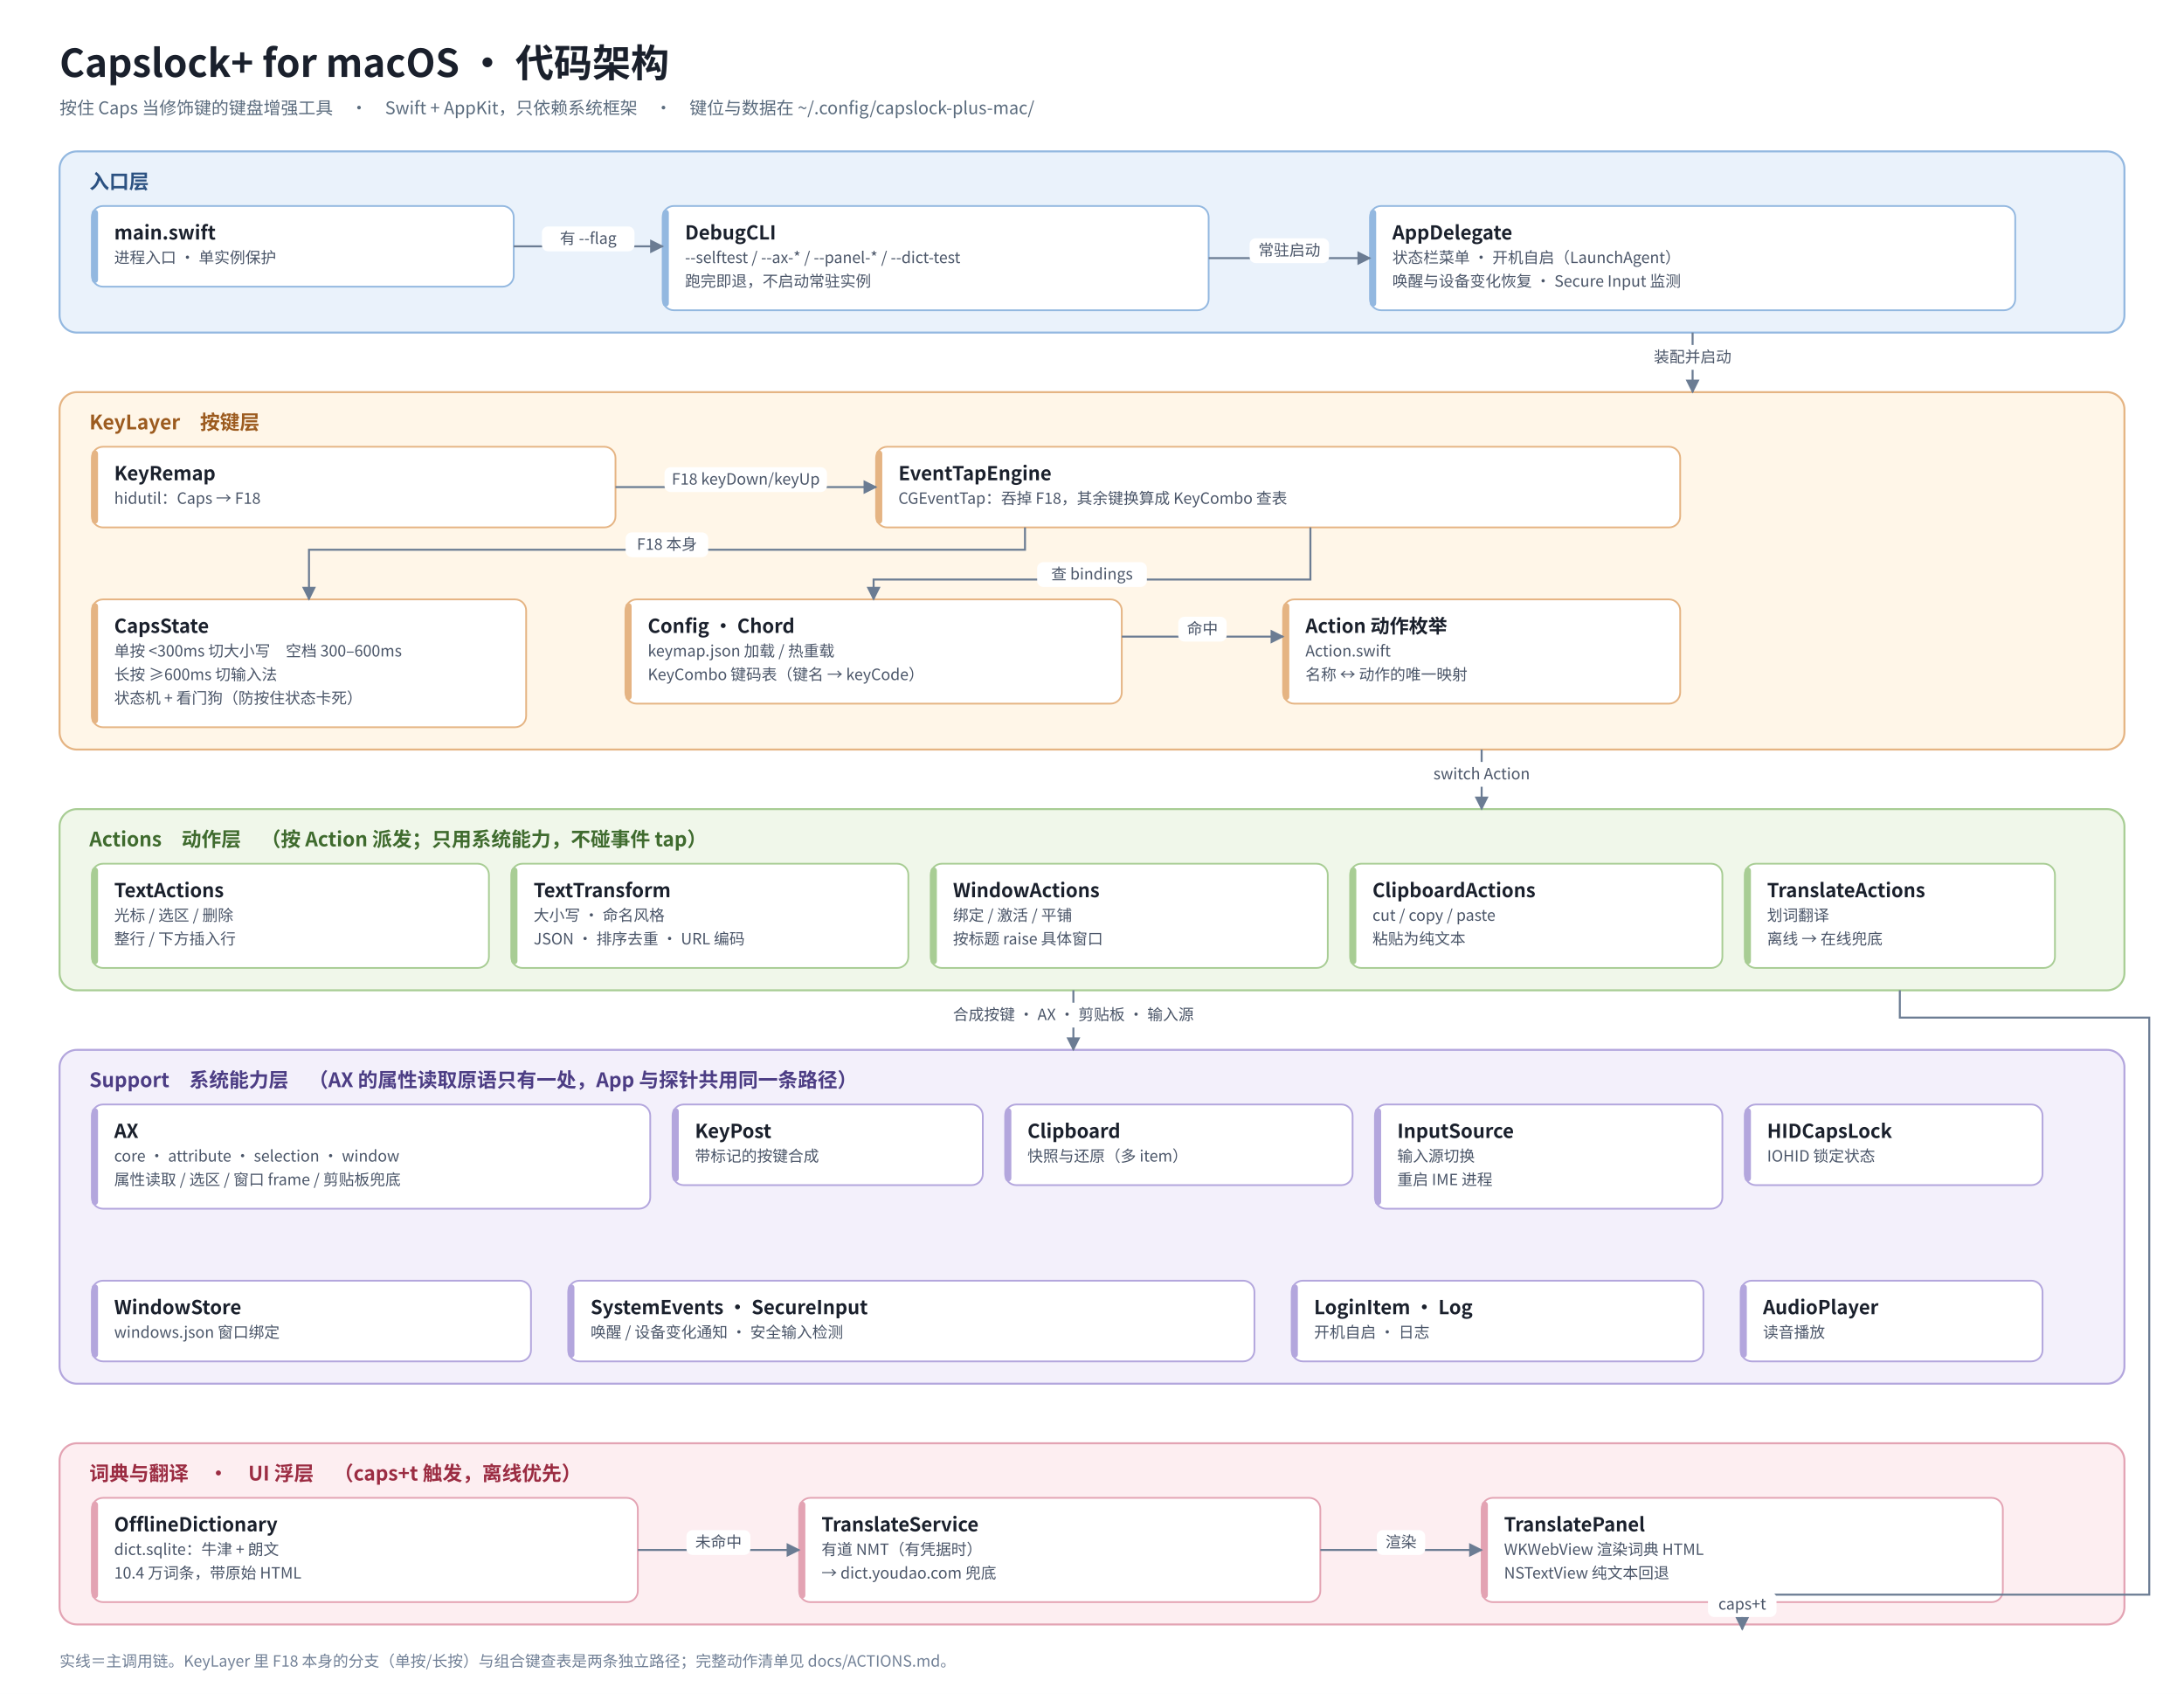
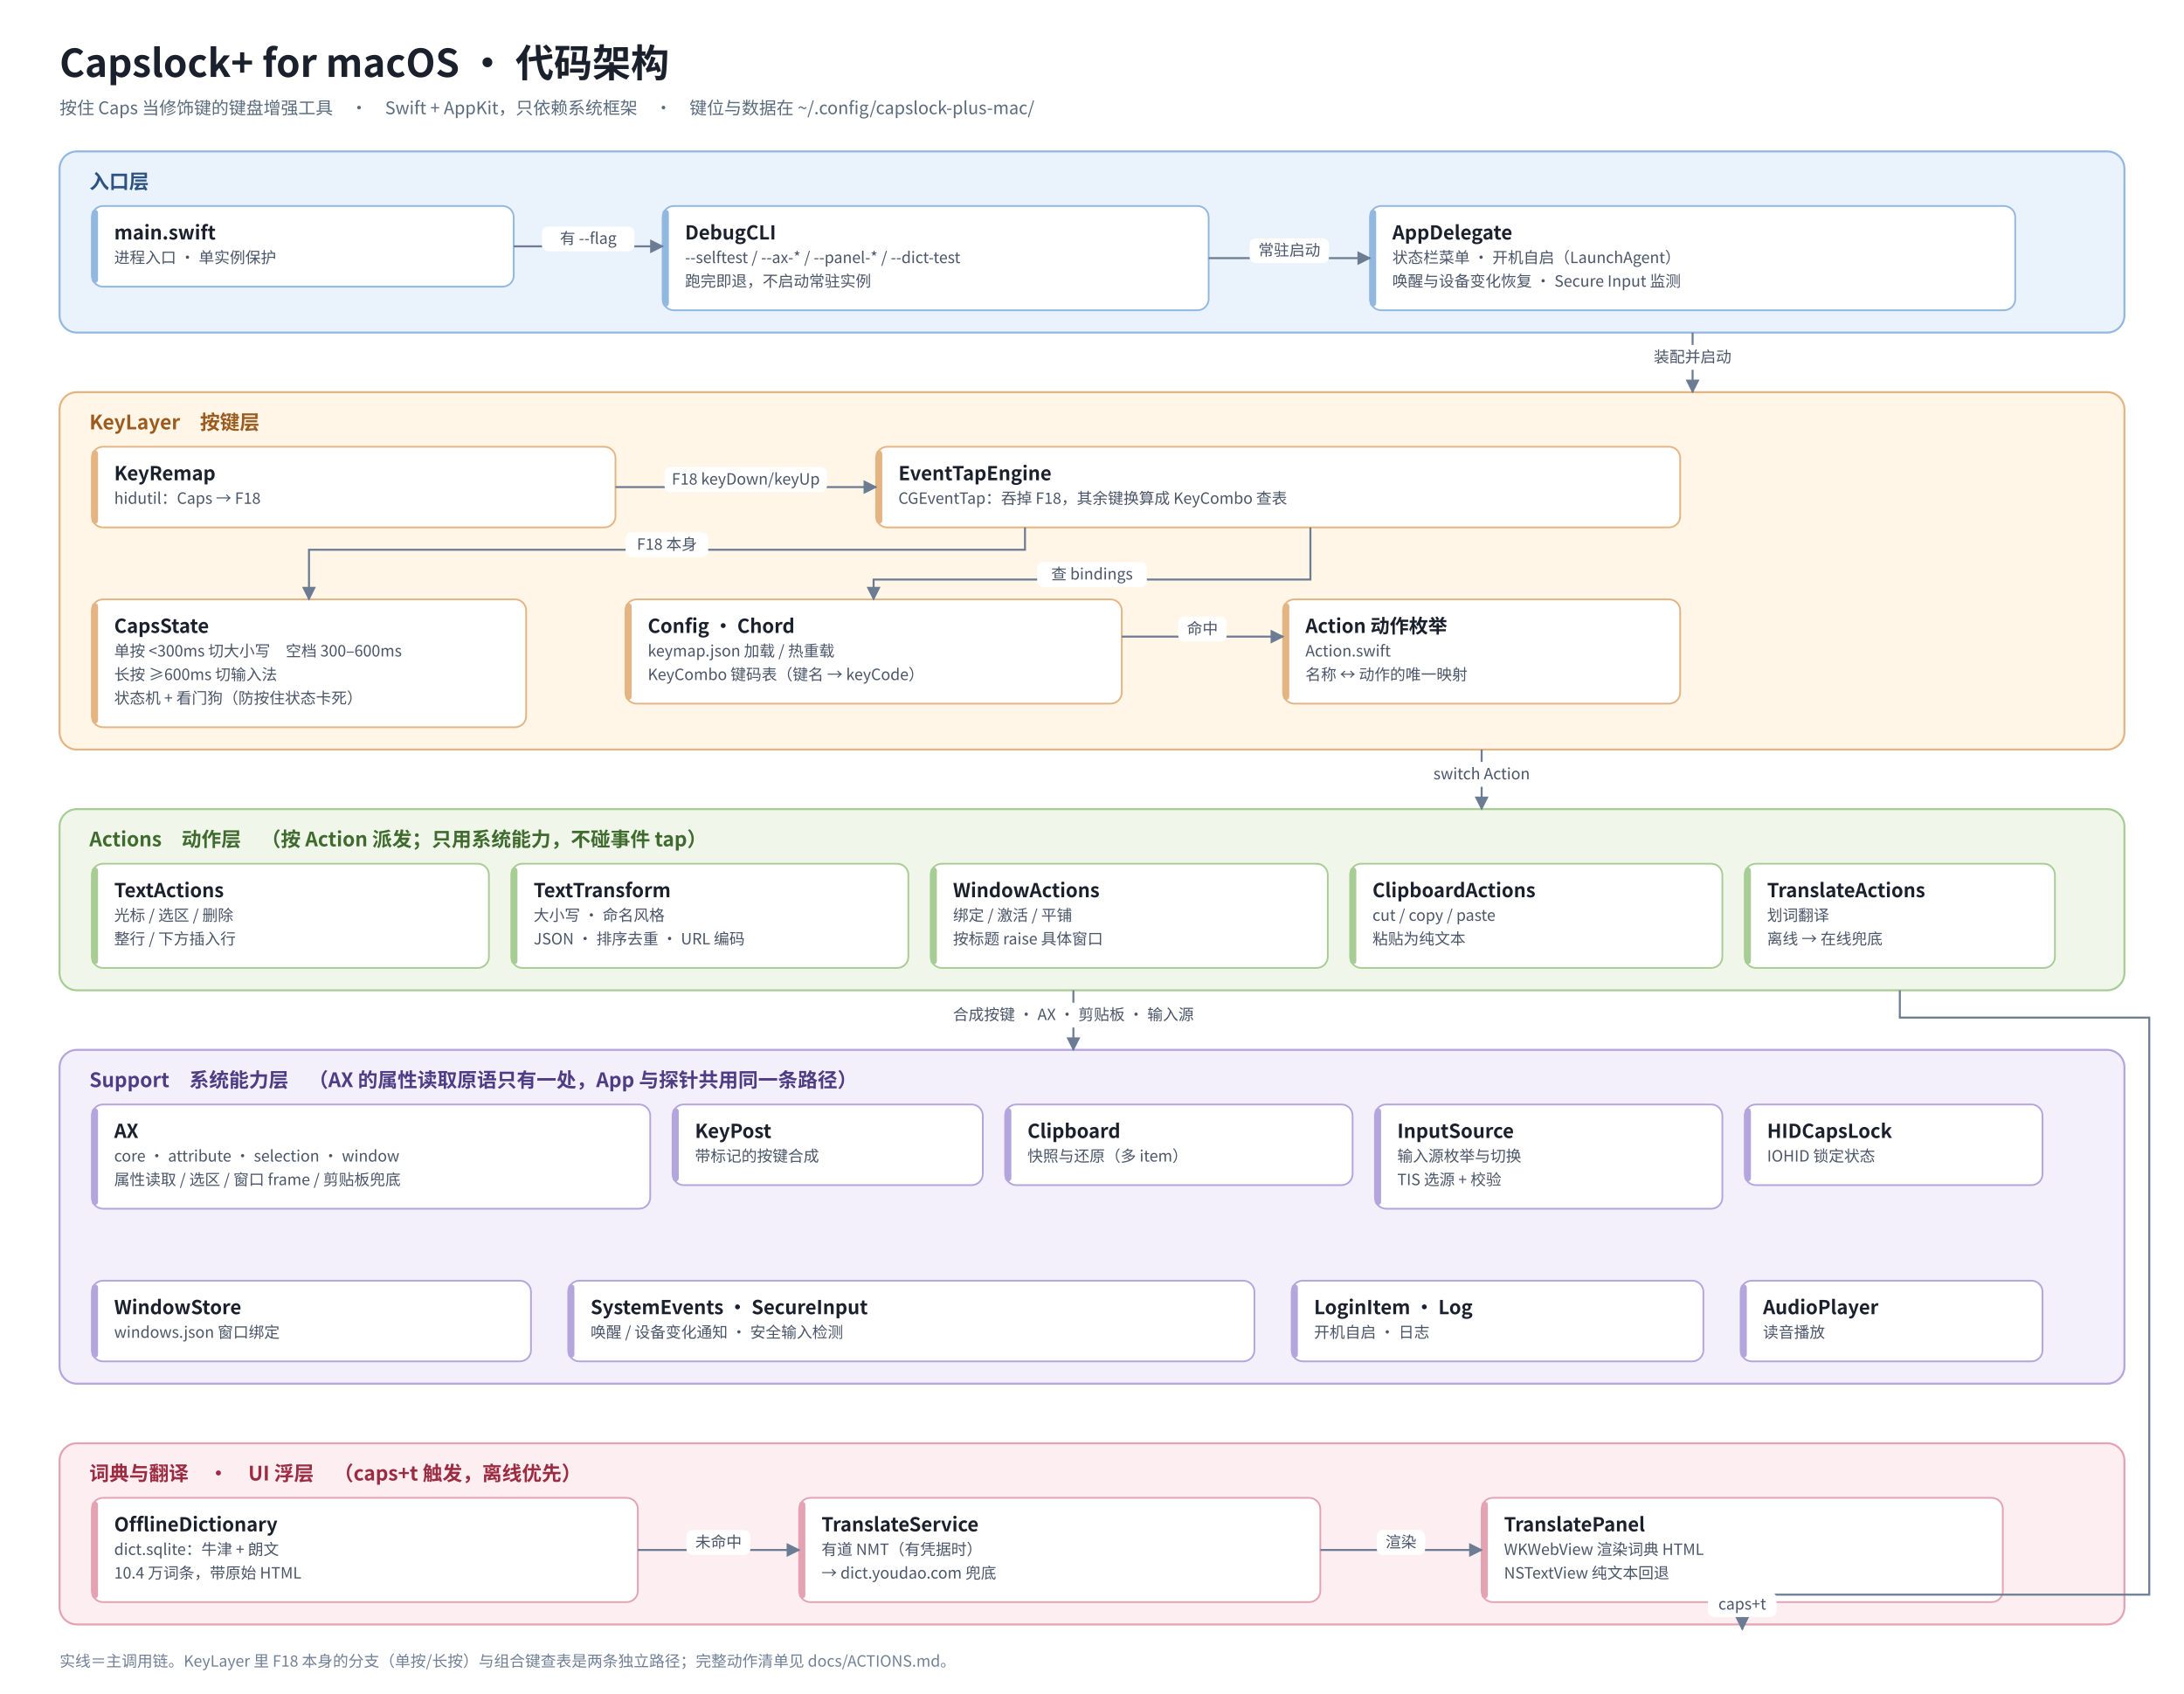
<svg xmlns="http://www.w3.org/2000/svg" width="1760" height="1365">
  <defs>
    <marker id="a" viewBox="0 0 10 10" refX="9" refY="5" markerWidth="7" markerHeight="7" orient="auto-start-reverse">
      <path d="M 0 0 L 10 5 L 0 10 z" fill="#6b7c93" />
    </marker>
  </defs>
  <rect width="1760" height="1365" fill="#ffffff" />
  <text x="48.0" y="62.0" font-family="Noto Sans CJK SC" font-size="31" font-weight="700" fill="#1a202c" text-anchor="start">Capslock+ for macOS · 代码架构</text>
  <text x="48.0" y="92.0" font-family="Noto Sans CJK SC" font-size="14" font-weight="400" fill="#5a6b7d" text-anchor="start">按住 Caps 当修饰键的键盘增强工具　·　Swift + AppKit，只依赖系统框架　·　键位与数据在 ~/.config/capslock-plus-mac/</text>
  <rect x="48.0" y="122.0" width="1664.0" height="146.0" rx="14" fill="#eaf2fb" stroke="#93b8e0" stroke-width="1.6" />
  <text x="72.0" y="152.0" font-family="Noto Sans CJK SC" font-size="16" font-weight="700" fill="#2c5282" text-anchor="start">入口层</text>
  <rect x="74.0" y="166.0" width="340.0" height="65.0" rx="9" fill="#ffffff" stroke="#93b8e0" stroke-width="1.4" />
  <rect x="74.0" y="169.0" width="5" height="59.0" rx="2.5" fill="#93b8e0" />
  <text x="92.0" y="193.0" font-family="Noto Sans CJK SC" font-size="15.5" font-weight="700" fill="#1a202c" text-anchor="start">main.swift</text>
  <text x="92.0" y="212.0" font-family="Noto Sans CJK SC" font-size="12.5" font-weight="400" fill="#4a5568" text-anchor="start">进程入口 · 单实例保护</text>
  <rect x="534.0" y="166.0" width="440.0" height="84.0" rx="9" fill="#ffffff" stroke="#93b8e0" stroke-width="1.4" />
  <rect x="534.0" y="169.0" width="5" height="78.0" rx="2.5" fill="#93b8e0" />
  <text x="552.0" y="193.0" font-family="Noto Sans CJK SC" font-size="15.5" font-weight="700" fill="#1a202c" text-anchor="start">DebugCLI</text>
  <text x="552.0" y="212.0" font-family="Noto Sans CJK SC" font-size="12.5" font-weight="400" fill="#4a5568" text-anchor="start">--selftest / --ax-* / --panel-* / --dict-test</text>
  <text x="552.0" y="231.0" font-family="Noto Sans CJK SC" font-size="12.5" font-weight="400" fill="#4a5568" text-anchor="start">跑完即退，不启动常驻实例</text>
  <rect x="1104.0" y="166.0" width="520.0" height="84.0" rx="9" fill="#ffffff" stroke="#93b8e0" stroke-width="1.4" />
  <rect x="1104.0" y="169.0" width="5" height="78.0" rx="2.5" fill="#93b8e0" />
  <text x="1122.0" y="193.0" font-family="Noto Sans CJK SC" font-size="15.5" font-weight="700" fill="#1a202c" text-anchor="start">AppDelegate</text>
  <text x="1122.0" y="212.0" font-family="Noto Sans CJK SC" font-size="12.5" font-weight="400" fill="#4a5568" text-anchor="start">状态栏菜单 · 开机自启（LaunchAgent）</text>
  <text x="1122.0" y="231.0" font-family="Noto Sans CJK SC" font-size="12.5" font-weight="400" fill="#4a5568" text-anchor="start">唤醒与设备变化恢复 · Secure Input 监测</text>
  <path d="M 414.0 198.5 L 534.0 198.5" stroke="#6b7c93" stroke-width="1.6" fill="none" marker-end="url(#a)" />
  <rect x="436.7" y="182.5" width="74.6" height="20" rx="5" fill="#ffffff" />
  <text x="474.0" y="196.5" font-family="Noto Sans CJK SC" font-size="12.5" font-weight="400" fill="#4a5568" text-anchor="middle">有 --flag</text>
  <path d="M 974.0 208.0 L 1104.0 208.0" stroke="#6b7c93" stroke-width="1.6" fill="none" marker-end="url(#a)" />
  <rect x="1007.0" y="192.0" width="64.0" height="20" rx="5" fill="#ffffff" />
  <text x="1039.0" y="206.0" font-family="Noto Sans CJK SC" font-size="12.5" font-weight="400" fill="#4a5568" text-anchor="middle">常驻启动</text>
  <rect x="48.0" y="316.0" width="1664.0" height="288.0" rx="14" fill="#fff6e8" stroke="#e5b483" stroke-width="1.6" />
  <text x="72.0" y="346.0" font-family="Noto Sans CJK SC" font-size="16" font-weight="700" fill="#9c5b1f" text-anchor="start">KeyLayer　按键层</text>
  <rect x="74.0" y="360.0" width="422.0" height="65.0" rx="9" fill="#ffffff" stroke="#e5b483" stroke-width="1.4" />
  <rect x="74.0" y="363.0" width="5" height="59.0" rx="2.5" fill="#e5b483" />
  <text x="92.0" y="387.0" font-family="Noto Sans CJK SC" font-size="15.5" font-weight="700" fill="#1a202c" text-anchor="start">KeyRemap</text>
  <text x="92.0" y="406.0" font-family="Noto Sans CJK SC" font-size="12.5" font-weight="400" fill="#4a5568" text-anchor="start">hidutil：Caps → F18</text>
  <rect x="706.0" y="360.0" width="648.0" height="65.0" rx="9" fill="#ffffff" stroke="#e5b483" stroke-width="1.4" />
  <rect x="706.0" y="363.0" width="5" height="59.0" rx="2.5" fill="#e5b483" />
  <text x="724.0" y="387.0" font-family="Noto Sans CJK SC" font-size="15.5" font-weight="700" fill="#1a202c" text-anchor="start">EventTapEngine</text>
  <text x="724.0" y="406.0" font-family="Noto Sans CJK SC" font-size="12.5" font-weight="400" fill="#4a5568" text-anchor="start">CGEventTap：吞掉 F18，其余键换算成 KeyCombo 查表</text>
  <rect x="74.0" y="483.0" width="350.0" height="103.0" rx="9" fill="#ffffff" stroke="#e5b483" stroke-width="1.4" />
  <rect x="74.0" y="486.0" width="5" height="97.0" rx="2.5" fill="#e5b483" />
  <text x="92.0" y="510.0" font-family="Noto Sans CJK SC" font-size="15.5" font-weight="700" fill="#1a202c" text-anchor="start">CapsState</text>
  <text x="92.0" y="529.0" font-family="Noto Sans CJK SC" font-size="12.5" font-weight="400" fill="#4a5568" text-anchor="start">单按 &lt;300ms 切大小写　空档 300–600ms</text>
  <text x="92.0" y="548.0" font-family="Noto Sans CJK SC" font-size="12.5" font-weight="400" fill="#4a5568" text-anchor="start">长按 ≥600ms 切输入法</text>
  <text x="92.0" y="567.0" font-family="Noto Sans CJK SC" font-size="12.5" font-weight="400" fill="#4a5568" text-anchor="start">状态机 + 看门狗（防按住状态卡死）</text>
  <rect x="504.0" y="483.0" width="400.0" height="84.0" rx="9" fill="#ffffff" stroke="#e5b483" stroke-width="1.4" />
  <rect x="504.0" y="486.0" width="5" height="78.0" rx="2.5" fill="#e5b483" />
  <text x="522.0" y="510.0" font-family="Noto Sans CJK SC" font-size="15.5" font-weight="700" fill="#1a202c" text-anchor="start">Config · Chord</text>
  <text x="522.0" y="529.0" font-family="Noto Sans CJK SC" font-size="12.5" font-weight="400" fill="#4a5568" text-anchor="start">keymap.json 加载 / 热重载</text>
  <text x="522.0" y="548.0" font-family="Noto Sans CJK SC" font-size="12.5" font-weight="400" fill="#4a5568" text-anchor="start">KeyCombo 键码表（键名 → keyCode）</text>
  <rect x="1034.0" y="483.0" width="320.0" height="84.0" rx="9" fill="#ffffff" stroke="#e5b483" stroke-width="1.4" />
  <rect x="1034.0" y="486.0" width="5" height="78.0" rx="2.5" fill="#e5b483" />
  <text x="1052.0" y="510.0" font-family="Noto Sans CJK SC" font-size="15.5" font-weight="700" fill="#1a202c" text-anchor="start">Action 动作枚举</text>
  <text x="1052.0" y="529.0" font-family="Noto Sans CJK SC" font-size="12.5" font-weight="400" fill="#4a5568" text-anchor="start">Action.swift</text>
  <text x="1052.0" y="548.0" font-family="Noto Sans CJK SC" font-size="12.5" font-weight="400" fill="#4a5568" text-anchor="start">名称 ↔ 动作的唯一映射</text>
  <path d="M 496.0 392.5 L 706.0 392.5" stroke="#6b7c93" stroke-width="1.6" fill="none" marker-end="url(#a)" />
  <rect x="535.5" y="376.5" width="130.9" height="20" rx="5" fill="#ffffff" />
  <text x="601.0" y="390.5" font-family="Noto Sans CJK SC" font-size="12.5" font-weight="400" fill="#4a5568" text-anchor="middle">F18 keyDown/keyUp</text>
  <path d="M 826.0 425.0 L 826.0 443.0 L 249.0 443.0 L 249.0 483.0" stroke="#6b7c93" stroke-width="1.6" fill="none" marker-end="url(#a)" />
  <path d="M 1056.0 425.0 L 1056.0 467.0 L 704.0 467.0 L 704.0 483.0" stroke="#6b7c93" stroke-width="1.6" fill="none" marker-end="url(#a)" />
  <rect x="504.2" y="429.0" width="66.5" height="20" rx="5" fill="#ffffff" />
  <text x="537.5" y="443.0" font-family="Noto Sans CJK SC" font-size="12.5" font-weight="400" fill="#4a5568" text-anchor="middle">F18 本身</text>
  <rect x="835.8" y="453.0" width="88.4" height="20" rx="5" fill="#ffffff" />
  <text x="880.0" y="467.0" font-family="Noto Sans CJK SC" font-size="12.5" font-weight="400" fill="#4a5568" text-anchor="middle">查 bindings</text>
  <path d="M 904.0 513.0 L 1034.0 513.0" stroke="#6b7c93" stroke-width="1.6" fill="none" marker-end="url(#a)" />
  <rect x="949.5" y="497.0" width="39.0" height="20" rx="5" fill="#ffffff" />
  <text x="969.0" y="511.0" font-family="Noto Sans CJK SC" font-size="12.5" font-weight="400" fill="#4a5568" text-anchor="middle">命中</text>
  <rect x="48.0" y="652.0" width="1664.0" height="146.0" rx="14" fill="#f0f7ea" stroke="#a8cd94" stroke-width="1.6" />
  <text x="72.0" y="682.0" font-family="Noto Sans CJK SC" font-size="16" font-weight="700" fill="#3f6b2e" text-anchor="start">Actions　动作层　（按 Action 派发；只用系统能力，不碰事件 tap）</text>
  <rect x="74.0" y="696.0" width="320.0" height="84.0" rx="9" fill="#ffffff" stroke="#a8cd94" stroke-width="1.4" />
  <rect x="74.0" y="699.0" width="5" height="78.0" rx="2.5" fill="#a8cd94" />
  <text x="92.0" y="723.0" font-family="Noto Sans CJK SC" font-size="15.5" font-weight="700" fill="#1a202c" text-anchor="start">TextActions</text>
  <text x="92.0" y="742.0" font-family="Noto Sans CJK SC" font-size="12.5" font-weight="400" fill="#4a5568" text-anchor="start">光标 / 选区 / 删除</text>
  <text x="92.0" y="761.0" font-family="Noto Sans CJK SC" font-size="12.5" font-weight="400" fill="#4a5568" text-anchor="start">整行 / 下方插入行</text>
  <rect x="412.0" y="696.0" width="320.0" height="84.0" rx="9" fill="#ffffff" stroke="#a8cd94" stroke-width="1.4" />
  <rect x="412.0" y="699.0" width="5" height="78.0" rx="2.5" fill="#a8cd94" />
  <text x="430.0" y="723.0" font-family="Noto Sans CJK SC" font-size="15.5" font-weight="700" fill="#1a202c" text-anchor="start">TextTransform</text>
  <text x="430.0" y="742.0" font-family="Noto Sans CJK SC" font-size="12.5" font-weight="400" fill="#4a5568" text-anchor="start">大小写 · 命名风格</text>
  <text x="430.0" y="761.0" font-family="Noto Sans CJK SC" font-size="12.5" font-weight="400" fill="#4a5568" text-anchor="start">JSON · 排序去重 · URL 编码</text>
  <rect x="750.0" y="696.0" width="320.0" height="84.0" rx="9" fill="#ffffff" stroke="#a8cd94" stroke-width="1.4" />
  <rect x="750.0" y="699.0" width="5" height="78.0" rx="2.5" fill="#a8cd94" />
  <text x="768.0" y="723.0" font-family="Noto Sans CJK SC" font-size="15.5" font-weight="700" fill="#1a202c" text-anchor="start">WindowActions</text>
  <text x="768.0" y="742.0" font-family="Noto Sans CJK SC" font-size="12.5" font-weight="400" fill="#4a5568" text-anchor="start">绑定 / 激活 / 平铺</text>
  <text x="768.0" y="761.0" font-family="Noto Sans CJK SC" font-size="12.5" font-weight="400" fill="#4a5568" text-anchor="start">按标题 raise 具体窗口</text>
  <rect x="1088.0" y="696.0" width="300.0" height="84.0" rx="9" fill="#ffffff" stroke="#a8cd94" stroke-width="1.4" />
  <rect x="1088.0" y="699.0" width="5" height="78.0" rx="2.5" fill="#a8cd94" />
  <text x="1106.0" y="723.0" font-family="Noto Sans CJK SC" font-size="15.5" font-weight="700" fill="#1a202c" text-anchor="start">ClipboardActions</text>
  <text x="1106.0" y="742.0" font-family="Noto Sans CJK SC" font-size="12.5" font-weight="400" fill="#4a5568" text-anchor="start">cut / copy / paste</text>
  <text x="1106.0" y="761.0" font-family="Noto Sans CJK SC" font-size="12.5" font-weight="400" fill="#4a5568" text-anchor="start">粘贴为纯文本</text>
  <rect x="1406.0" y="696.0" width="250.0" height="84.0" rx="9" fill="#ffffff" stroke="#a8cd94" stroke-width="1.4" />
  <rect x="1406.0" y="699.0" width="5" height="78.0" rx="2.5" fill="#a8cd94" />
  <text x="1424.0" y="723.0" font-family="Noto Sans CJK SC" font-size="15.5" font-weight="700" fill="#1a202c" text-anchor="start">TranslateActions</text>
  <text x="1424.0" y="742.0" font-family="Noto Sans CJK SC" font-size="12.5" font-weight="400" fill="#4a5568" text-anchor="start">划词翻译</text>
  <text x="1424.0" y="761.0" font-family="Noto Sans CJK SC" font-size="12.5" font-weight="400" fill="#4a5568" text-anchor="start">离线 → 在线兜底</text>
  <rect x="48.0" y="846.0" width="1664.0" height="269.0" rx="14" fill="#f3f0fb" stroke="#b3a6dd" stroke-width="1.6" />
  <text x="72.0" y="876.0" font-family="Noto Sans CJK SC" font-size="16" font-weight="700" fill="#4c3d84" text-anchor="start">Support　系统能力层　（AX 的属性读取原语只有一处，App 与探针共用同一条路径）</text>
  <rect x="74.0" y="890.0" width="450.0" height="84.0" rx="9" fill="#ffffff" stroke="#b3a6dd" stroke-width="1.4" />
  <rect x="74.0" y="893.0" width="5" height="78.0" rx="2.5" fill="#b3a6dd" />
  <text x="92.0" y="917.0" font-family="Noto Sans CJK SC" font-size="15.5" font-weight="700" fill="#1a202c" text-anchor="start">AX</text>
  <text x="92.0" y="936.0" font-family="Noto Sans CJK SC" font-size="12.5" font-weight="400" fill="#4a5568" text-anchor="start">core · attribute · selection · window</text>
  <text x="92.0" y="955.0" font-family="Noto Sans CJK SC" font-size="12.5" font-weight="400" fill="#4a5568" text-anchor="start">属性读取 / 选区 / 窗口 frame / 剪贴板兜底</text>
  <rect x="542.0" y="890.0" width="250.0" height="65.0" rx="9" fill="#ffffff" stroke="#b3a6dd" stroke-width="1.4" />
  <rect x="542.0" y="893.0" width="5" height="59.0" rx="2.5" fill="#b3a6dd" />
  <text x="560.0" y="917.0" font-family="Noto Sans CJK SC" font-size="15.5" font-weight="700" fill="#1a202c" text-anchor="start">KeyPost</text>
  <text x="560.0" y="936.0" font-family="Noto Sans CJK SC" font-size="12.5" font-weight="400" fill="#4a5568" text-anchor="start">带标记的按键合成</text>
  <rect x="810.0" y="890.0" width="280.0" height="65.0" rx="9" fill="#ffffff" stroke="#b3a6dd" stroke-width="1.4" />
  <rect x="810.0" y="893.0" width="5" height="59.0" rx="2.5" fill="#b3a6dd" />
  <text x="828.0" y="917.0" font-family="Noto Sans CJK SC" font-size="15.5" font-weight="700" fill="#1a202c" text-anchor="start">Clipboard</text>
  <text x="828.0" y="936.0" font-family="Noto Sans CJK SC" font-size="12.5" font-weight="400" fill="#4a5568" text-anchor="start">快照与还原（多 item）</text>
  <rect x="1108.0" y="890.0" width="280.0" height="84.0" rx="9" fill="#ffffff" stroke="#b3a6dd" stroke-width="1.4" />
  <rect x="1108.0" y="893.0" width="5" height="78.0" rx="2.5" fill="#b3a6dd" />
  <text x="1126.0" y="917.0" font-family="Noto Sans CJK SC" font-size="15.5" font-weight="700" fill="#1a202c" text-anchor="start">InputSource</text>
-   <text x="1126.0" y="936.0" font-family="Noto Sans CJK SC" font-size="12.5" font-weight="400" fill="#4a5568" text-anchor="start">输入源切换</text>
-   <text x="1126.0" y="955.0" font-family="Noto Sans CJK SC" font-size="12.5" font-weight="400" fill="#4a5568" text-anchor="start">重启 IME 进程</text>
+   <text x="1126.0" y="936.0" font-family="Noto Sans CJK SC" font-size="12.5" font-weight="400" fill="#4a5568" text-anchor="start">输入源枚举与切换</text>
+   <text x="1126.0" y="955.0" font-family="Noto Sans CJK SC" font-size="12.5" font-weight="400" fill="#4a5568" text-anchor="start">TIS 选源 + 校验</text>
  <rect x="1406.0" y="890.0" width="240.0" height="65.0" rx="9" fill="#ffffff" stroke="#b3a6dd" stroke-width="1.4" />
  <rect x="1406.0" y="893.0" width="5" height="59.0" rx="2.5" fill="#b3a6dd" />
  <text x="1424.0" y="917.0" font-family="Noto Sans CJK SC" font-size="15.5" font-weight="700" fill="#1a202c" text-anchor="start">HIDCapsLock</text>
  <text x="1424.0" y="936.0" font-family="Noto Sans CJK SC" font-size="12.5" font-weight="400" fill="#4a5568" text-anchor="start">IOHID 锁定状态</text>
  <rect x="74.0" y="1032.0" width="353.9" height="65.0" rx="9" fill="#ffffff" stroke="#b3a6dd" stroke-width="1.4" />
  <rect x="74.0" y="1035.0" width="5" height="59.0" rx="2.5" fill="#b3a6dd" />
  <text x="92.0" y="1059.0" font-family="Noto Sans CJK SC" font-size="15.5" font-weight="700" fill="#1a202c" text-anchor="start">WindowStore</text>
  <text x="92.0" y="1078.0" font-family="Noto Sans CJK SC" font-size="12.5" font-weight="400" fill="#4a5568" text-anchor="start">windows.json 窗口绑定</text>
  <rect x="457.9" y="1032.0" width="553.0" height="65.0" rx="9" fill="#ffffff" stroke="#b3a6dd" stroke-width="1.4" />
  <rect x="457.9" y="1035.0" width="5" height="59.0" rx="2.5" fill="#b3a6dd" />
  <text x="475.9" y="1059.0" font-family="Noto Sans CJK SC" font-size="15.5" font-weight="700" fill="#1a202c" text-anchor="start">SystemEvents · SecureInput</text>
  <text x="475.9" y="1078.0" font-family="Noto Sans CJK SC" font-size="12.5" font-weight="400" fill="#4a5568" text-anchor="start">唤醒 / 设备变化通知 · 安全输入检测</text>
  <rect x="1040.9" y="1032.0" width="331.8" height="65.0" rx="9" fill="#ffffff" stroke="#b3a6dd" stroke-width="1.4" />
  <rect x="1040.9" y="1035.0" width="5" height="59.0" rx="2.5" fill="#b3a6dd" />
  <text x="1058.9" y="1059.0" font-family="Noto Sans CJK SC" font-size="15.5" font-weight="700" fill="#1a202c" text-anchor="start">LoginItem · Log</text>
  <text x="1058.9" y="1078.0" font-family="Noto Sans CJK SC" font-size="12.5" font-weight="400" fill="#4a5568" text-anchor="start">开机自启 · 日志</text>
  <rect x="1402.7" y="1032.0" width="243.3" height="65.0" rx="9" fill="#ffffff" stroke="#b3a6dd" stroke-width="1.4" />
  <rect x="1402.7" y="1035.0" width="5" height="59.0" rx="2.5" fill="#b3a6dd" />
  <text x="1420.7" y="1059.0" font-family="Noto Sans CJK SC" font-size="15.5" font-weight="700" fill="#1a202c" text-anchor="start">AudioPlayer</text>
  <text x="1420.7" y="1078.0" font-family="Noto Sans CJK SC" font-size="12.5" font-weight="400" fill="#4a5568" text-anchor="start">读音播放</text>
  <rect x="48.0" y="1163.0" width="1664.0" height="146.0" rx="14" fill="#fdeef1" stroke="#e3a3b3" stroke-width="1.6" />
  <text x="72.0" y="1193.0" font-family="Noto Sans CJK SC" font-size="16" font-weight="700" fill="#9b2c42" text-anchor="start">词典与翻译　·　UI 浮层　（caps+t 触发，离线优先）</text>
  <rect x="74.0" y="1207.0" width="440.0" height="84.0" rx="9" fill="#ffffff" stroke="#e3a3b3" stroke-width="1.4" />
  <rect x="74.0" y="1210.0" width="5" height="78.0" rx="2.5" fill="#e3a3b3" />
  <text x="92.0" y="1234.0" font-family="Noto Sans CJK SC" font-size="15.5" font-weight="700" fill="#1a202c" text-anchor="start">OfflineDictionary</text>
  <text x="92.0" y="1253.0" font-family="Noto Sans CJK SC" font-size="12.5" font-weight="400" fill="#4a5568" text-anchor="start">dict.sqlite：牛津 + 朗文</text>
  <text x="92.0" y="1272.0" font-family="Noto Sans CJK SC" font-size="12.5" font-weight="400" fill="#4a5568" text-anchor="start">10.4 万词条，带原始 HTML</text>
  <rect x="644.0" y="1207.0" width="420.0" height="84.0" rx="9" fill="#ffffff" stroke="#e3a3b3" stroke-width="1.4" />
  <rect x="644.0" y="1210.0" width="5" height="78.0" rx="2.5" fill="#e3a3b3" />
  <text x="662.0" y="1234.0" font-family="Noto Sans CJK SC" font-size="15.5" font-weight="700" fill="#1a202c" text-anchor="start">TranslateService</text>
  <text x="662.0" y="1253.0" font-family="Noto Sans CJK SC" font-size="12.5" font-weight="400" fill="#4a5568" text-anchor="start">有道 NMT（有凭据时）</text>
  <text x="662.0" y="1272.0" font-family="Noto Sans CJK SC" font-size="12.5" font-weight="400" fill="#4a5568" text-anchor="start">→ dict.youdao.com 兜底</text>
  <rect x="1194.0" y="1207.0" width="420.0" height="84.0" rx="9" fill="#ffffff" stroke="#e3a3b3" stroke-width="1.4" />
  <rect x="1194.0" y="1210.0" width="5" height="78.0" rx="2.5" fill="#e3a3b3" />
  <text x="1212.0" y="1234.0" font-family="Noto Sans CJK SC" font-size="15.5" font-weight="700" fill="#1a202c" text-anchor="start">TranslatePanel</text>
  <text x="1212.0" y="1253.0" font-family="Noto Sans CJK SC" font-size="12.5" font-weight="400" fill="#4a5568" text-anchor="start">WKWebView 渲染词典 HTML</text>
  <text x="1212.0" y="1272.0" font-family="Noto Sans CJK SC" font-size="12.5" font-weight="400" fill="#4a5568" text-anchor="start">NSTextView 纯文本回退</text>
  <path d="M 514.0 1249.0 L 644.0 1249.0" stroke="#6b7c93" stroke-width="1.6" fill="none" marker-end="url(#a)" />
  <rect x="553.2" y="1233.0" width="51.5" height="20" rx="5" fill="#ffffff" />
  <text x="579.0" y="1247.0" font-family="Noto Sans CJK SC" font-size="12.5" font-weight="400" fill="#4a5568" text-anchor="middle">未命中</text>
  <path d="M 1064.0 1249.0 L 1194.0 1249.0" stroke="#6b7c93" stroke-width="1.6" fill="none" marker-end="url(#a)" />
  <rect x="1109.5" y="1233.0" width="39.0" height="20" rx="5" fill="#ffffff" />
  <text x="1129.0" y="1247.0" font-family="Noto Sans CJK SC" font-size="12.5" font-weight="400" fill="#4a5568" text-anchor="middle">渲染</text>
  <path d="M 1364.0 268.0 L 1364.0 316.0" stroke="#6b7c93" stroke-width="1.6" fill="none" marker-end="url(#a)" />
  <rect x="1325.8" y="278.0" width="76.5" height="20" rx="5" fill="#ffffff" />
  <text x="1364.0" y="292.0" font-family="Noto Sans CJK SC" font-size="12.5" font-weight="400" fill="#4a5568" text-anchor="middle">装配并启动</text>
  <path d="M 1194.0 604.0 L 1194.0 652.0" stroke="#6b7c93" stroke-width="1.6" fill="none" marker-end="url(#a)" />
  <rect x="1142.3" y="614.0" width="103.4" height="20" rx="5" fill="#ffffff" />
  <text x="1194.0" y="628.0" font-family="Noto Sans CJK SC" font-size="12.5" font-weight="400" fill="#4a5568" text-anchor="middle">switch Action</text>
  <path d="M 865.0 798.0 L 865.0 846.0" stroke="#6b7c93" stroke-width="1.6" fill="none" marker-end="url(#a)" />
  <rect x="757.7" y="808.0" width="214.6" height="20" rx="5" fill="#ffffff" />
  <text x="865.0" y="822.0" font-family="Noto Sans CJK SC" font-size="12.5" font-weight="400" fill="#4a5568" text-anchor="middle">合成按键 · AX · 剪贴板 · 输入源</text>
  <path d="M 1531.0 798.0 L 1531.0 820.0 L 1732.0 820.0 L 1732.0 1285.0 L 1404.0 1285.0 L 1404.0 1313.0" stroke="#6b7c93" stroke-width="1.6" fill="none" marker-end="url(#a)" />
  <rect x="1376.4" y="1283.0" width="55.2" height="20" rx="5" fill="#ffffff" />
  <text x="1404.0" y="1297.0" font-family="Noto Sans CJK SC" font-size="12.5" font-weight="400" fill="#4a5568" text-anchor="middle">caps+t</text>
  <text x="48.0" y="1343.0" font-family="Noto Sans CJK SC" font-size="12.5" font-weight="400" fill="#718096" text-anchor="start">实线＝主调用链。KeyLayer 里 F18 本身的分支（单按/长按）与组合键查表是两条独立路径；完整动作清单见 docs/ACTIONS.md。</text>
</svg>
